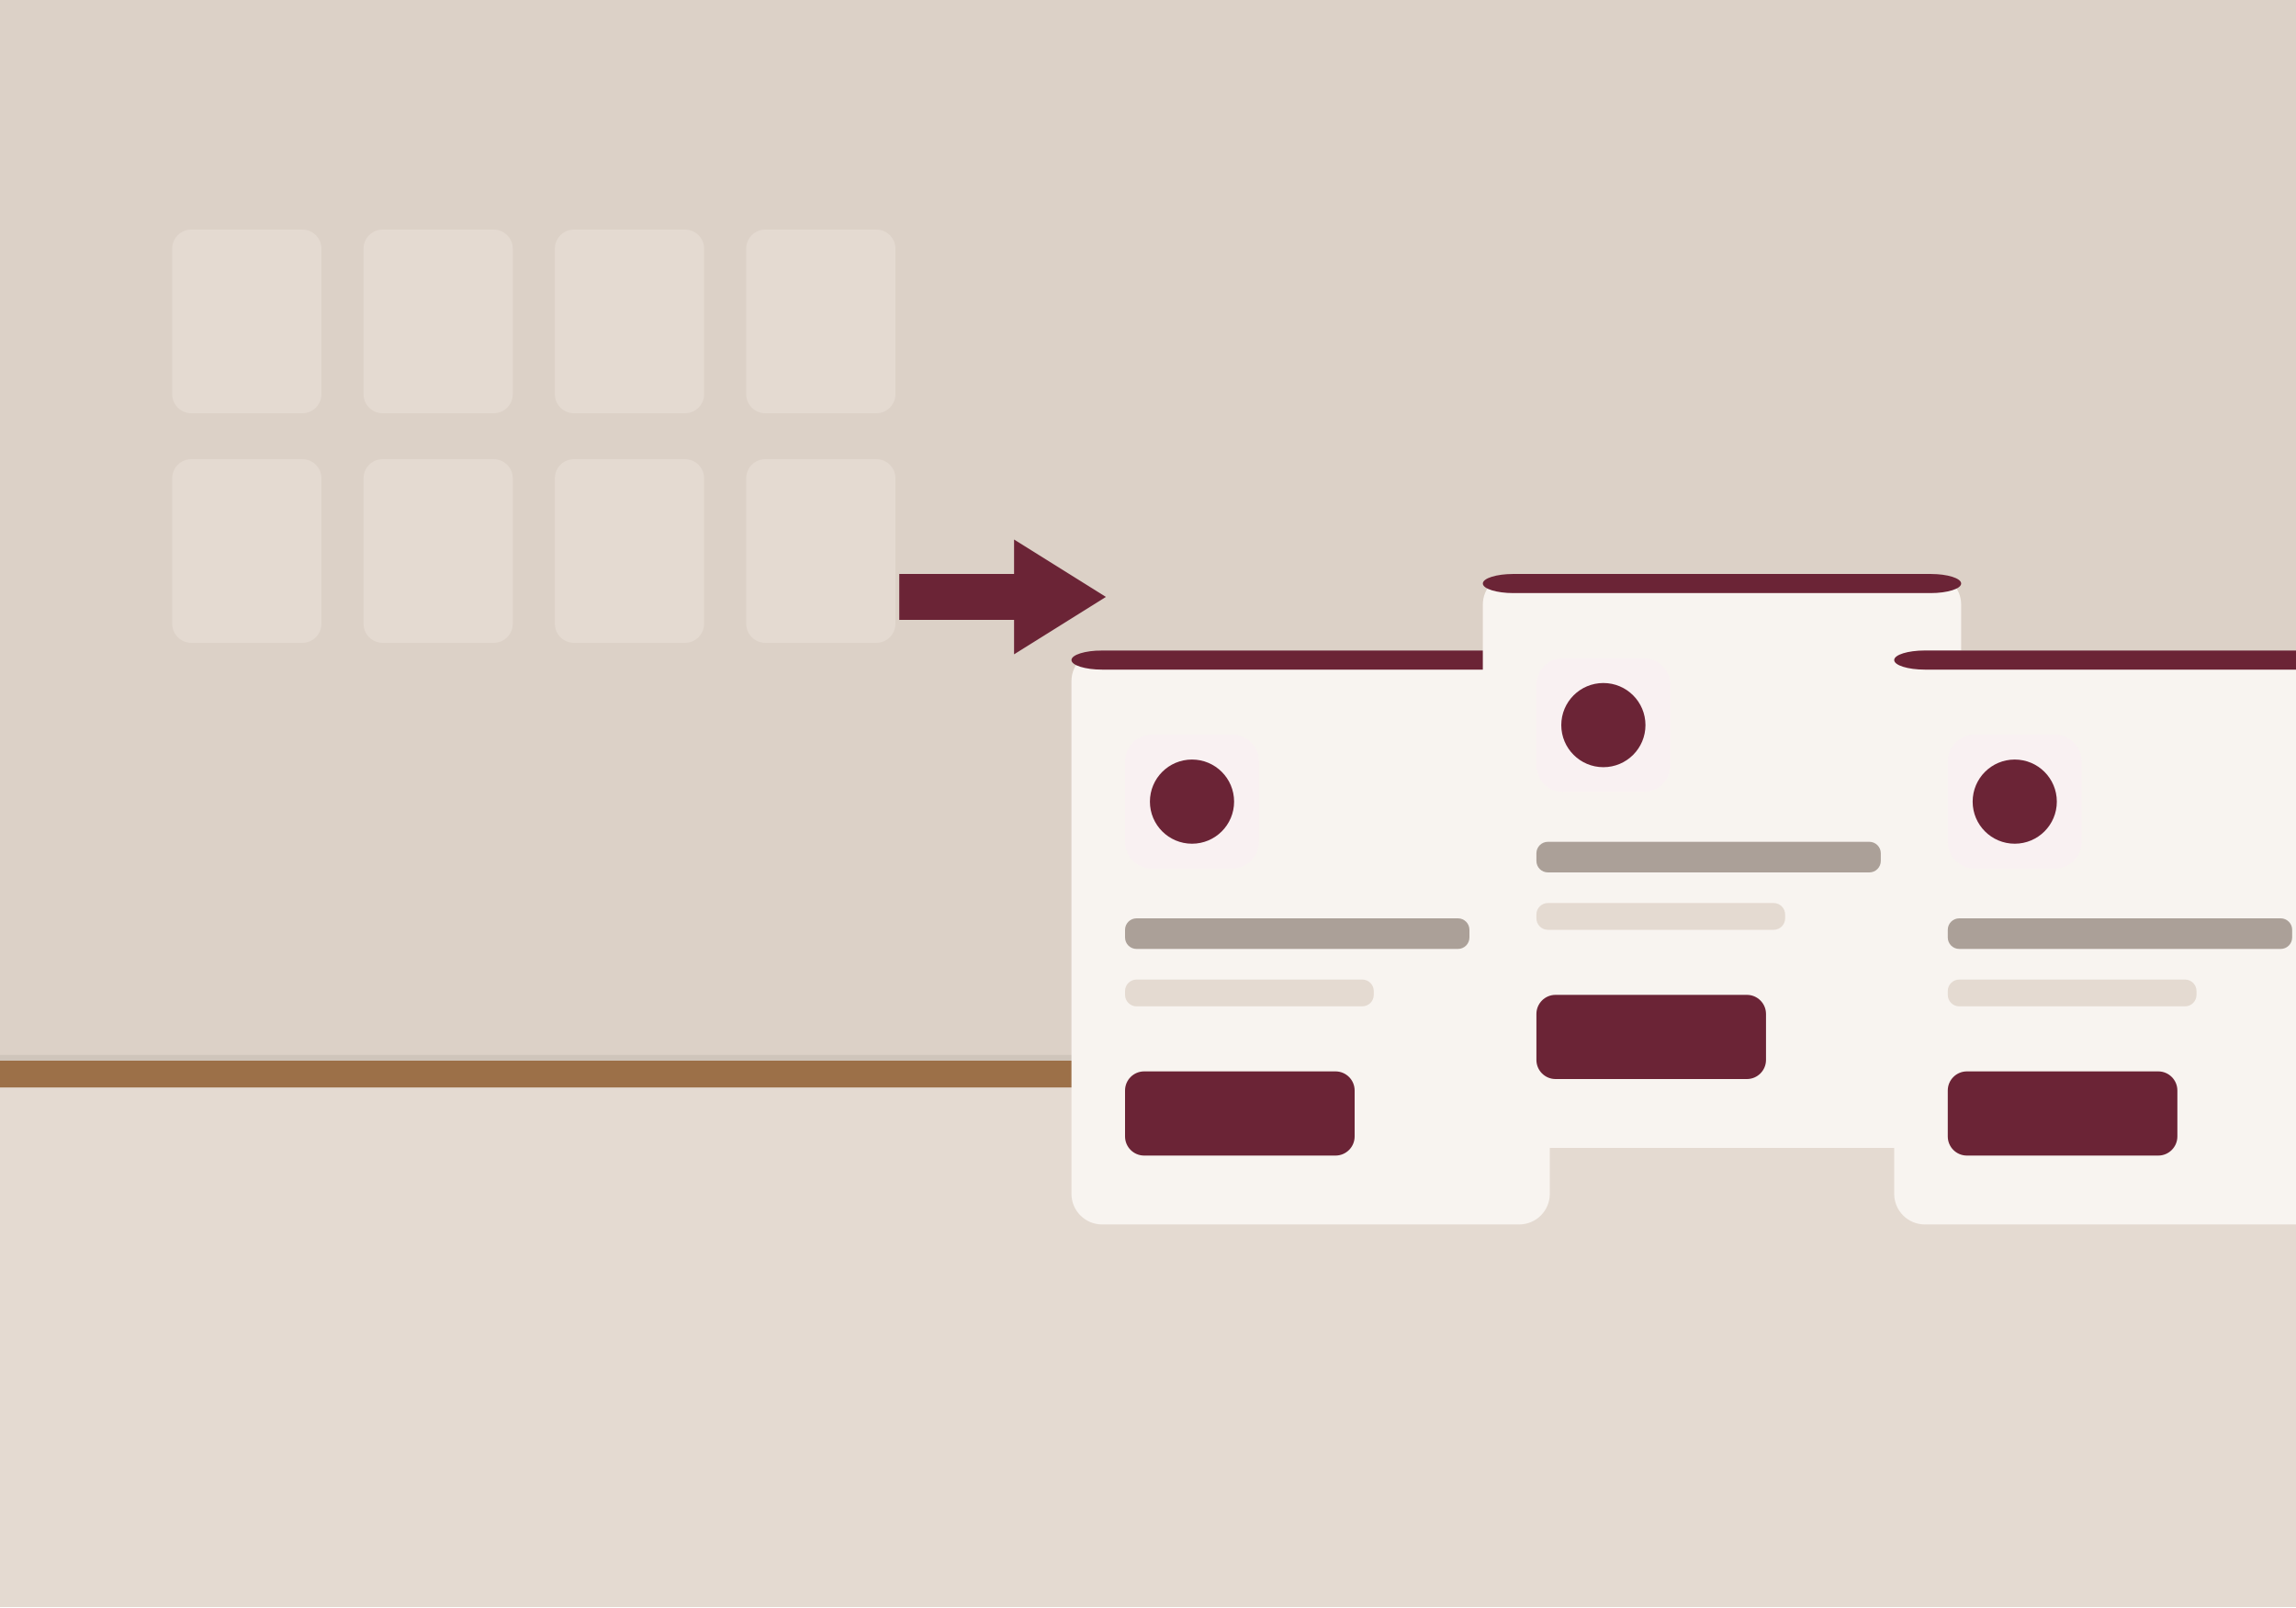
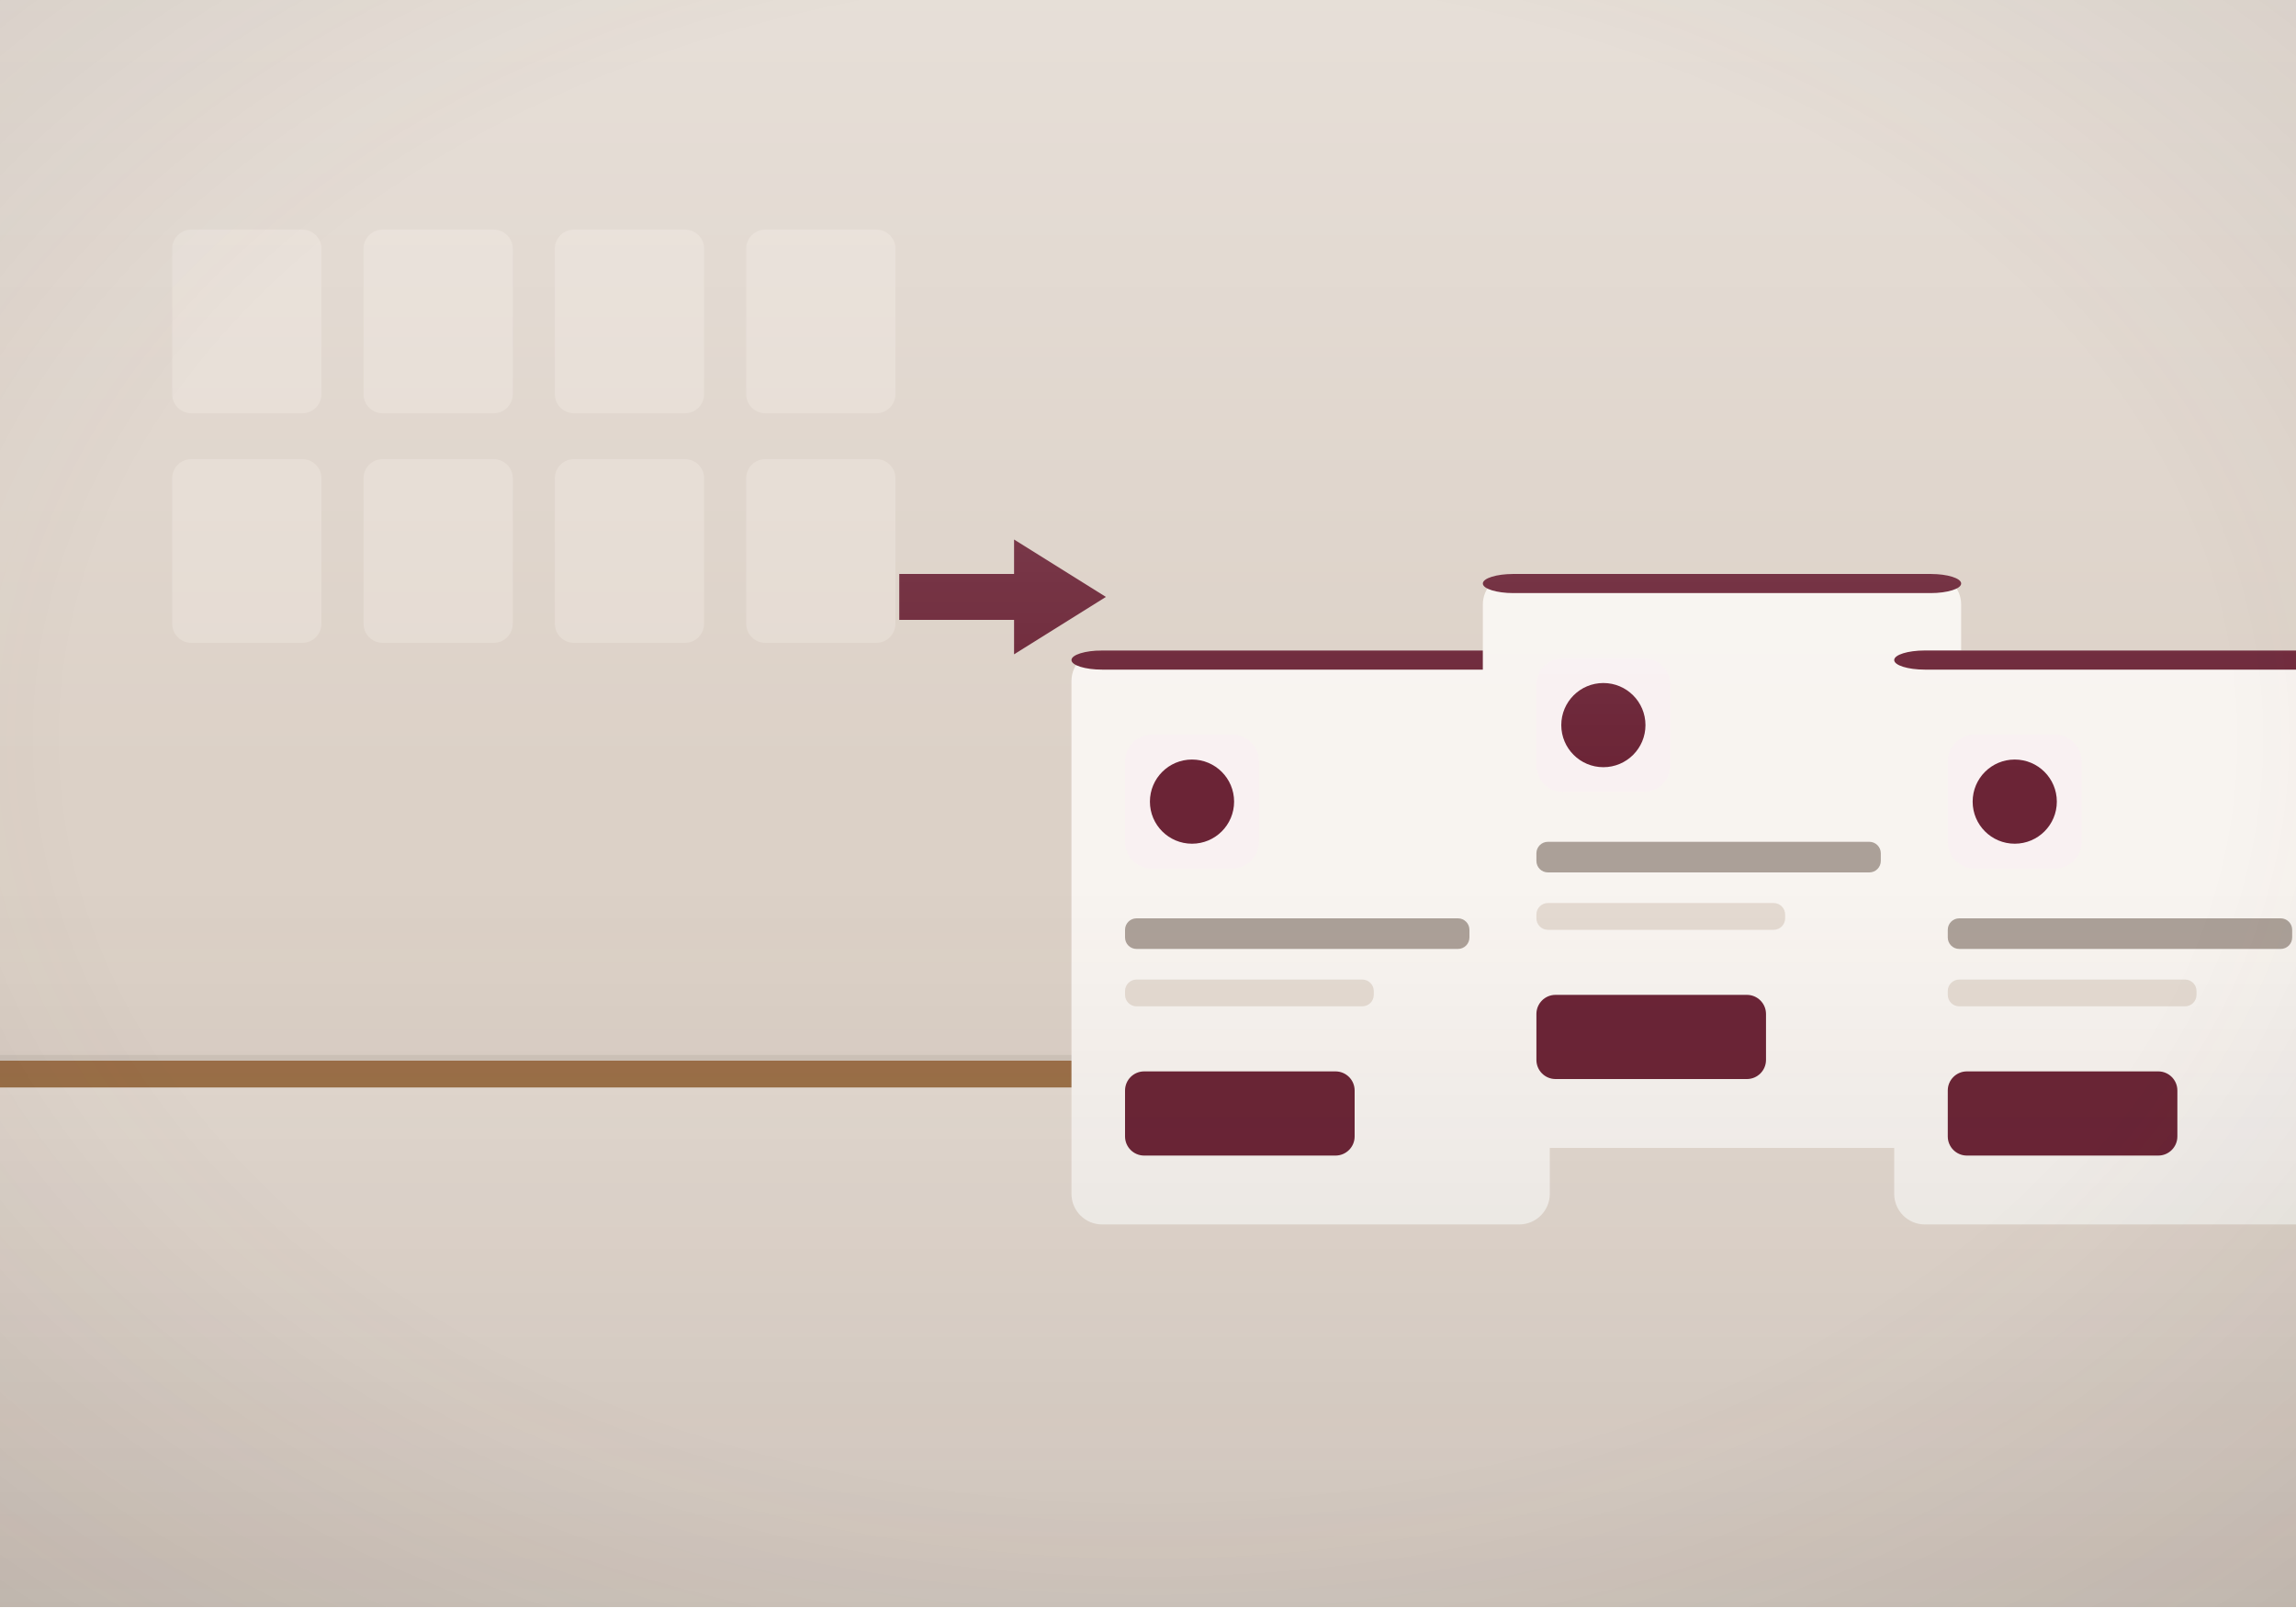
<svg xmlns="http://www.w3.org/2000/svg" viewBox="0 0 1200 840" width="1200" height="840" role="img">
+   <defs>
+     <linearGradient id="gTop" x1="0" y1="0" x2="0" y2="1">
+       <stop offset="0" stop-color="#FFFFFF" stop-opacity=".30" />
+       <stop offset=".48" stop-color="#FFFFFF" stop-opacity="0" />
+     </linearGradient>
+     <linearGradient id="gBot" x1="0" y1="0" x2="0" y2="1">
+       <stop offset=".55" stop-color="#3A2C24" stop-opacity="0" />
+       <stop offset="1" stop-color="#3A2C24" stop-opacity=".13" />
+     </linearGradient>
+     <radialGradient id="gVig" cx=".5" cy=".46" r=".75">
+       <stop offset=".62" stop-color="#3A2C24" stop-opacity="0" />
+       <stop offset="1" stop-color="#3A2C24" stop-opacity=".10" />
+     </radialGradient>
+   </defs>
  <rect x="0" y="0" width="1200" height="840" fill="#EDE6DF" />
  <rect x="0" y="0" width="1200" height="554.4" fill="#DCD1C7" />
  <rect x="0" y="554.4" width="1200" height="285.6" fill="#E4DAD1" />
  <rect x="0" y="551.4" width="1200" height="3" fill="rgba(0,0,0,.06)" />
  <rect x="0" y="554.4" width="1200" height="14" fill="#9C7048" />
  <rect x="90" y="120" width="78" height="96" fill="#E4DAD1" rx="10" />
  <rect x="190" y="120" width="78" height="96" fill="#E4DAD1" rx="10" />
  <rect x="290" y="120" width="78" height="96" fill="#E4DAD1" rx="10" />
  <rect x="390" y="120" width="78" height="96" fill="#E4DAD1" rx="10" />
  <rect x="90" y="240" width="78" height="96" fill="#E4DAD1" rx="10" />
  <rect x="190" y="240" width="78" height="96" fill="#E4DAD1" rx="10" />
  <rect x="290" y="240" width="78" height="96" fill="#E4DAD1" rx="10" />
  <rect x="390" y="240" width="78" height="96" fill="#E4DAD1" rx="10" />
  <g transform="translate(560,340)">
    <rect x="0" y="0" width="250" height="300" fill="#F8F4F0" rx="16" />
    <rect x="0" y="0" width="250" height="10" fill="#6B2436" rx="16" />
    <rect x="28" y="44" width="70" height="70" fill="#F9F1F2" rx="14" />
    <circle cx="63" cy="79" r="22" fill="#6B2436" />
    <rect x="28" y="140" width="180" height="16" fill="#ABA098" rx="6" />
    <rect x="28" y="172" width="130" height="14" fill="#E4DAD1" rx="6" />
    <rect x="28" y="220" width="120" height="44" fill="#6B2436" rx="10" />
  </g>
  <g transform="translate(775,300)">
    <rect x="0" y="0" width="250" height="300" fill="#F8F4F0" rx="16" />
    <rect x="0" y="0" width="250" height="10" fill="#6B2436" rx="16" />
    <rect x="28" y="44" width="70" height="70" fill="#F9F1F2" rx="14" />
    <circle cx="63" cy="79" r="22" fill="#6B2436" />
    <rect x="28" y="140" width="180" height="16" fill="#ABA098" rx="6" />
    <rect x="28" y="172" width="130" height="14" fill="#E4DAD1" rx="6" />
    <rect x="28" y="220" width="120" height="44" fill="#6B2436" rx="10" />
  </g>
  <g transform="translate(990,340)">
    <rect x="0" y="0" width="250" height="300" fill="#F8F4F0" rx="16" />
    <rect x="0" y="0" width="250" height="10" fill="#6B2436" rx="16" />
    <rect x="28" y="44" width="70" height="70" fill="#F9F1F2" rx="14" />
    <circle cx="63" cy="79" r="22" fill="#6B2436" />
    <rect x="28" y="140" width="180" height="16" fill="#ABA098" rx="6" />
    <rect x="28" y="172" width="130" height="14" fill="#E4DAD1" rx="6" />
    <rect x="28" y="220" width="120" height="44" fill="#6B2436" rx="10" />
  </g>
  <path d="M470,300 L530,300 L530,282 L578,312 L530,342 L530,324 L470,324 Z" fill="#6B2436" />
+   <rect x="0" y="0" width="1200" height="840" fill="url(#gTop)" />
+   <rect x="0" y="0" width="1200" height="840" fill="url(#gBot)" />
+   <rect x="0" y="0" width="1200" height="840" fill="url(#gVig)" />
</svg>
